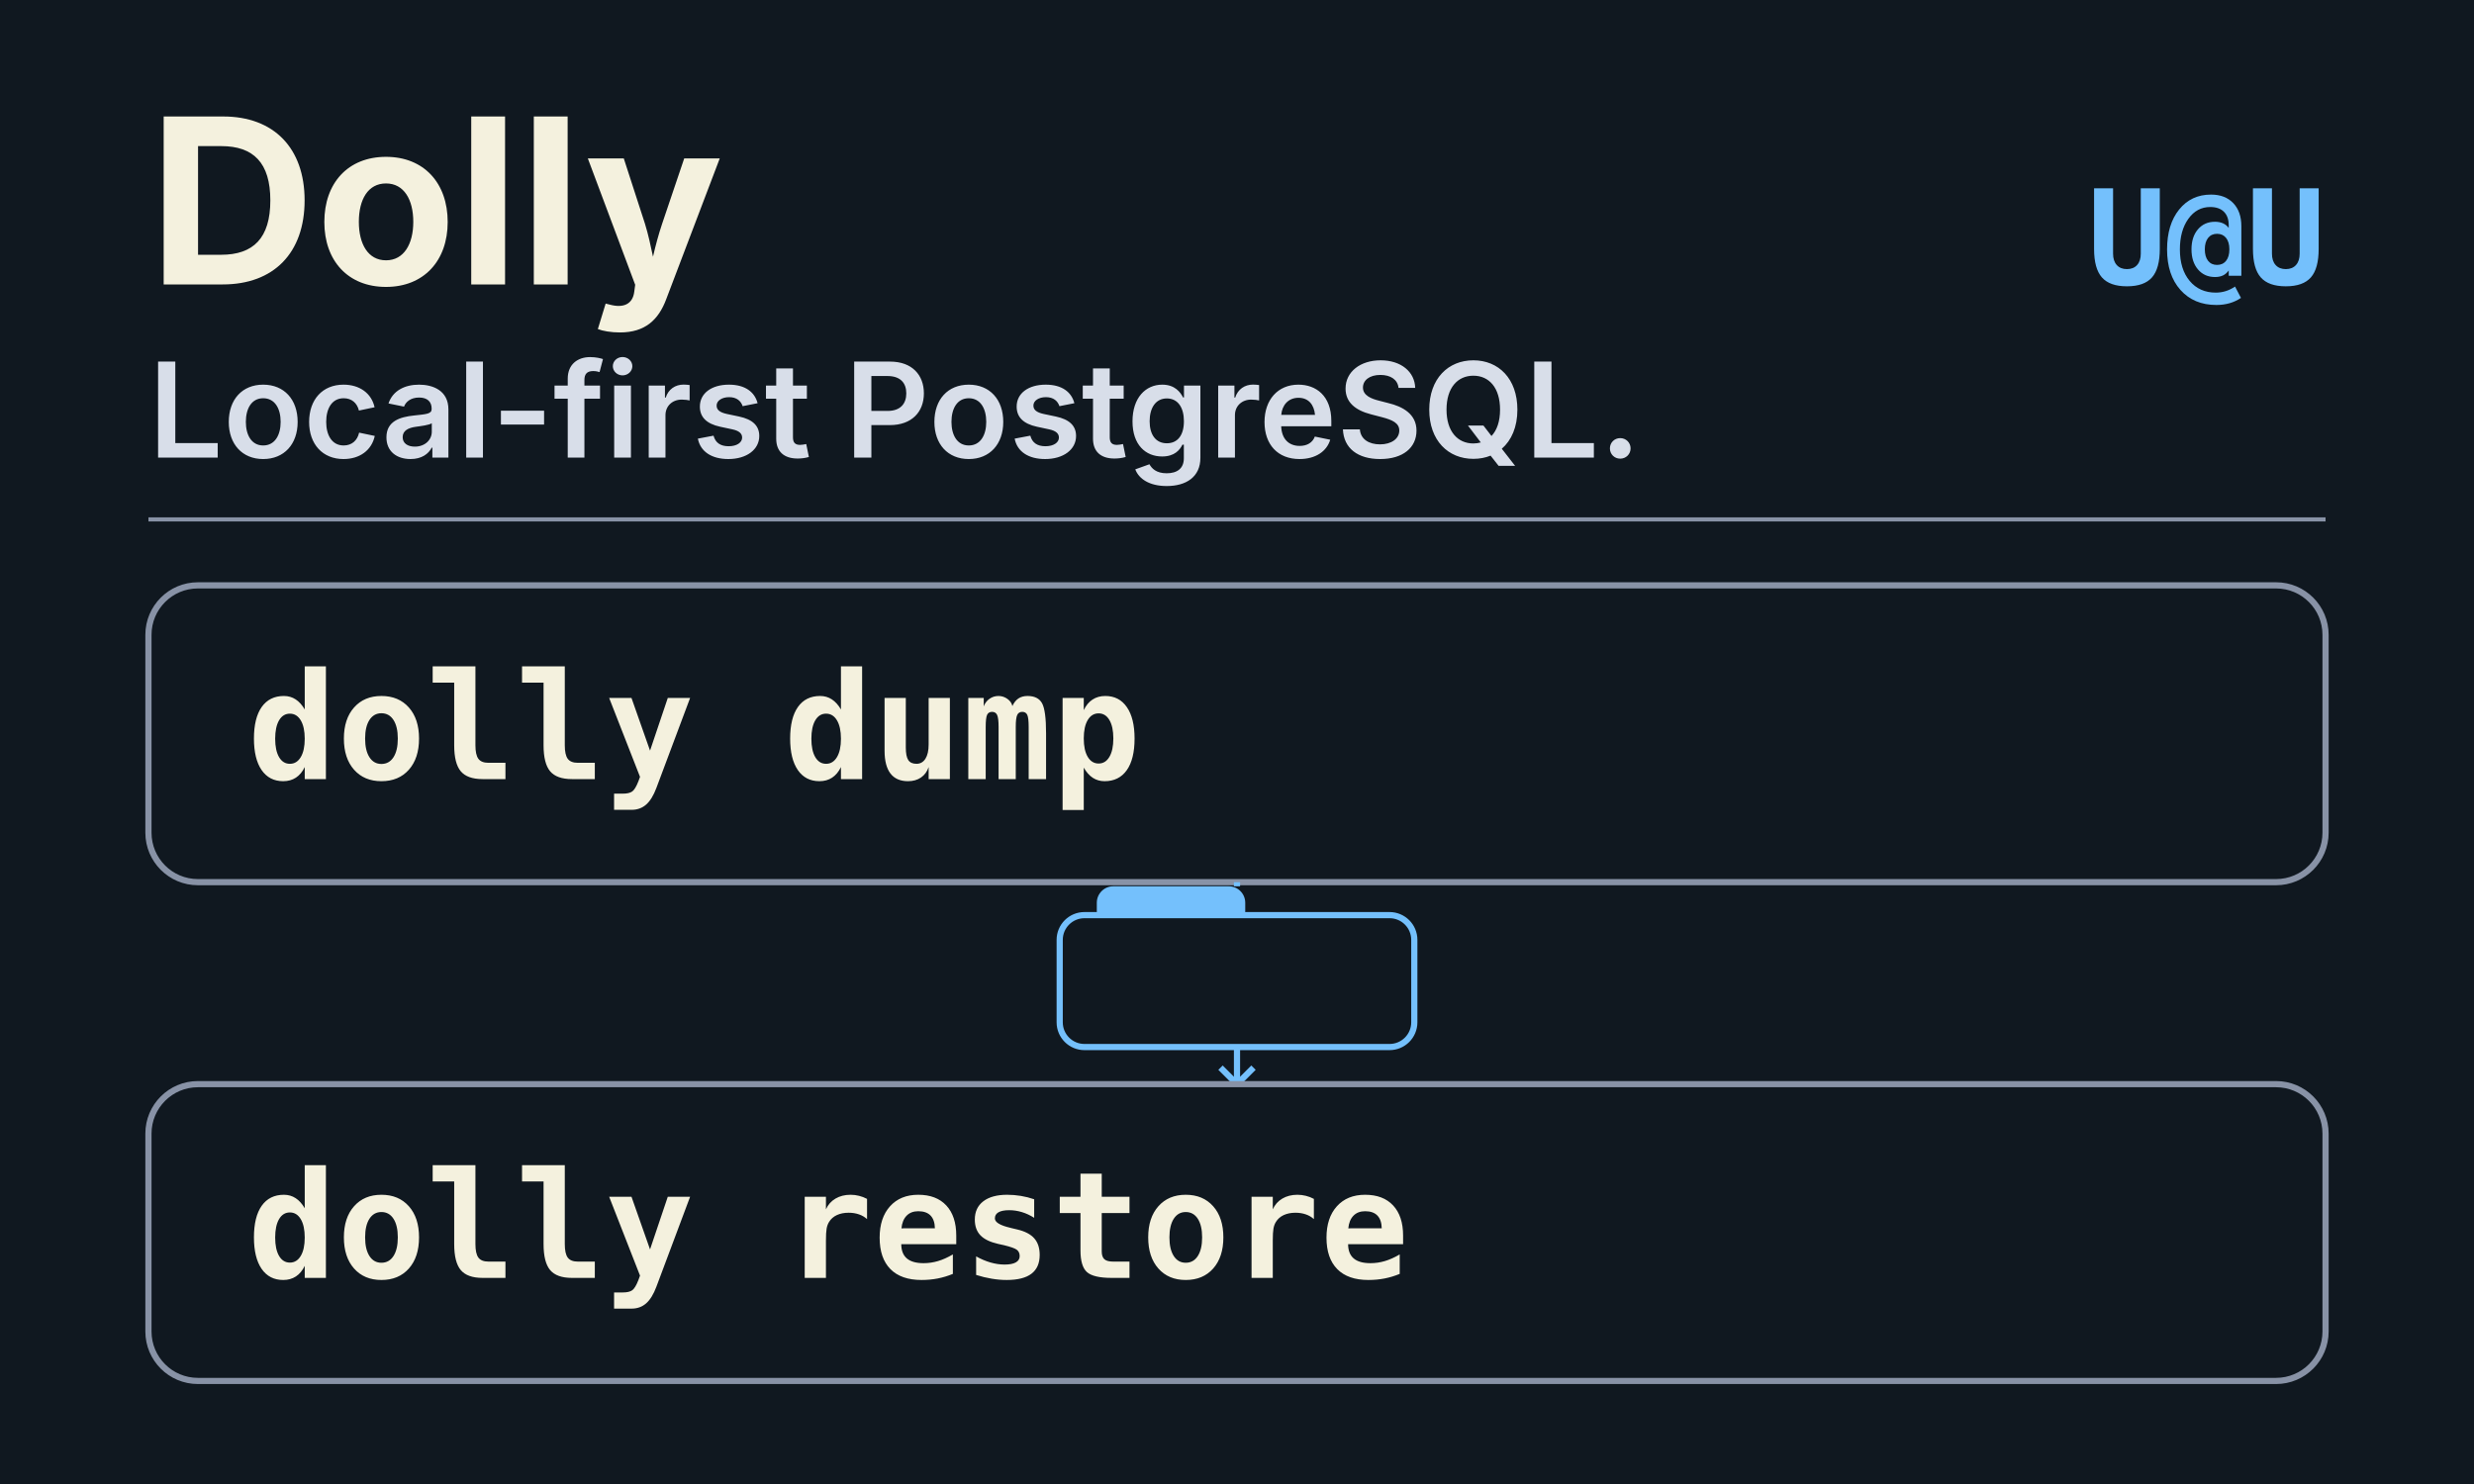
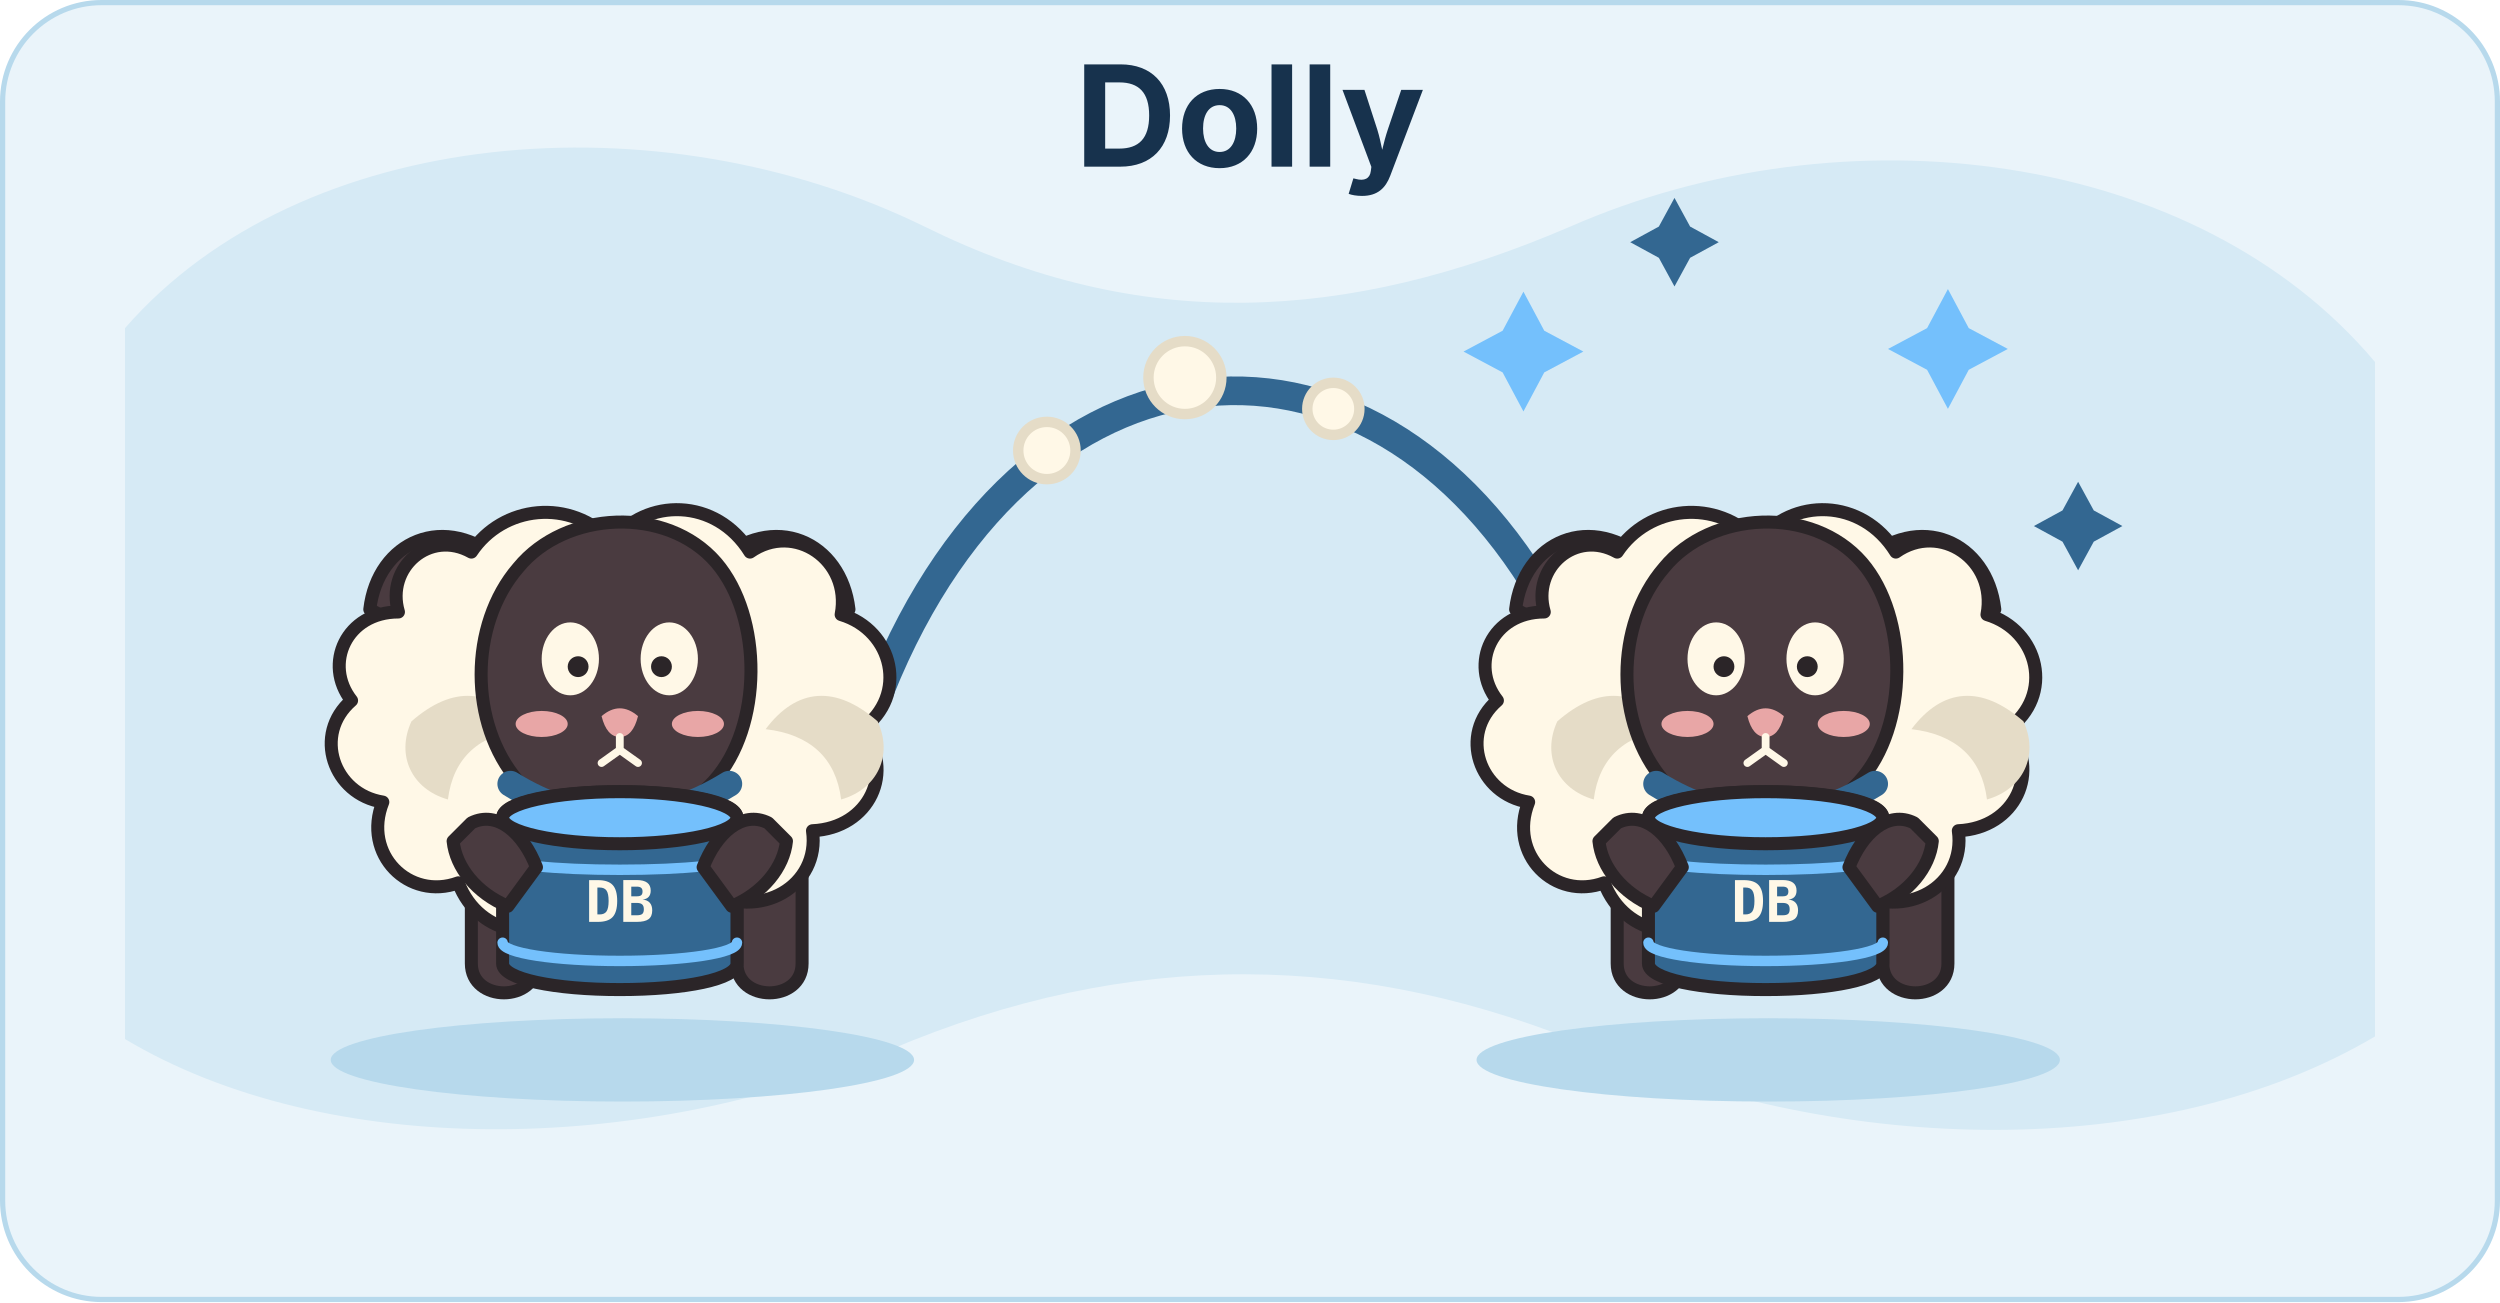
- <svg xmlns="http://www.w3.org/2000/svg" width="1200" height="720" viewBox="0 0 1200 720" role="img" aria-labelledby="title desc">
-   <rect x="0" y="0" width="1200" height="720" fill="#101820" />
-   <g id="identity">
-     <text x="72" y="138" fill="#F4F1DE" font-family="-apple-system, BlinkMacSystemFont, Segoe UI, sans-serif" font-size="112" font-weight="700">Dolly</text>
-     <text x="72" y="222" fill="#D8DEE9" font-family="-apple-system, BlinkMacSystemFont, Segoe UI, sans-serif" font-size="64" font-weight="600">Local-first PostgreSQL.</text>
-     <text x="1128" y="138" text-anchor="end" fill="#74C0FC" font-family="ui-monospace, SFMono-Regular, Menlo, monospace" font-size="64" font-weight="700">U@U</text>
-   </g>
-   <line x1="72" y1="252" x2="1128" y2="252" stroke="#8892A6" stroke-width="2" />
-   <g id="dump">
-     <rect x="72" y="284" width="1056" height="144" rx="24" fill="#101820" stroke="#8892A6" stroke-width="3" />
-     <text x="120" y="378" fill="#F4F1DE" font-family="ui-monospace, SFMono-Regular, Menlo, monospace" font-size="72" font-weight="600">dolly dump</text>
-   </g>
-   <g id="artifact-motif">
-     <line x1="600" y1="428" x2="600" y2="430" stroke="#74C0FC" stroke-width="3" />
-     <rect x="532" y="430" width="72" height="20" rx="8" fill="#74C0FC" />
-     <rect x="514" y="444" width="172" height="64" rx="12" fill="#101820" stroke="#74C0FC" stroke-width="3" />
-     <line x1="600" y1="508" x2="600" y2="526" stroke="#74C0FC" stroke-width="3" />
-     <polyline points="592,518 600,526 608,518" fill="none" stroke="#74C0FC" stroke-width="3" />
-   </g>
-   <g id="restore">
-     <rect x="72" y="526" width="1056" height="144" rx="24" fill="#101820" stroke="#8892A6" stroke-width="3" />
-     <text x="120" y="620" fill="#F4F1DE" font-family="ui-monospace, SFMono-Regular, Menlo, monospace" font-size="72" font-weight="600">dolly restore</text>
+ <svg xmlns="http://www.w3.org/2000/svg" width="960" height="500" viewBox="0 0 960 500" role="img" aria-labelledby="title desc">
+   <defs>
+     <g id="dolly-sheep" stroke="#2B2528" stroke-width="5" stroke-linecap="round" stroke-linejoin="round">
+       <path d="M61 190v50c0 15 25 15 25 0v-44M163 196v44c0 15 25 15 25 0v-50" fill="#4A3B40" />
+       <path d="M73 86C51 66 25 78 22 104c25 14 45 12 62-4M155 86c22-20 48-8 51 18-25 14-45 12-62-4" fill="#4A3B40" />
+       <path d="M61 82C45 73 28 88 33 105 13 105 4 125 15 139 0 152 8 175 27 178 19 198 37 216 56 209 64 230 89 233 103 219 118 235 145 231 151 212 172 224 195 210 192 189 214 188 224 166 211 150 229 137 223 112 203 106 207 85 185 70 168 82 155 61 128 61 115 78 99 61 73 64 61 82Z" fill="#FFF8E7" />
+       <path d="M38 147c16-14 31-13 43 3-17 2-27 11-29 27-14-4-20-17-14-30ZM174 150c12-16 27-17 43-3 6 13 0 26-14 30-2-16-12-25-29-27Z" fill="#E5DCC7" stroke="none" />
+       <path d="M79 88c18-22 57-24 76-2 18 21 18 63-1 84-19 21-56 21-75 0-19-22-19-60 0-82Z" fill="#4A3B40" />
+       <ellipse cx="99" cy="123" rx="11" ry="14" fill="#FFF8E7" stroke="none" />
+       <ellipse cx="137" cy="123" rx="11" ry="14" fill="#FFF8E7" stroke="none" />
+       <circle cx="102" cy="126" r="4" fill="#2B2528" stroke="none" />
+       <circle cx="134" cy="126" r="4" fill="#2B2528" stroke="none" />
+       <ellipse cx="88" cy="148" rx="10" ry="5" fill="#E8A6A6" stroke="none" />
+       <ellipse cx="148" cy="148" rx="10" ry="5" fill="#E8A6A6" stroke="none" />
+       <path d="M111 145q7-6 14 0-2 8-7 8t-7-8Z" fill="#E8A6A6" stroke="none" />
+       <path d="M118 153v5m0 0-7 5m7-5 7 5" fill="none" stroke="#FFF8E7" stroke-width="3" />
+       <path d="M76 171q42 26 84 0" fill="none" stroke="#336791" stroke-width="10" />
+       <path d="M73 184c0-6 20-10 45-10s45 4 45 10v56c0 6-20 10-45 10s-45-4-45-10Z" fill="#336791" />
+       <ellipse cx="118" cy="184" rx="45" ry="10" fill="#74C0FC" />
+       <path d="M73 199c0 3 20 5 45 5s45-2 45-5M73 232c0 4 20 7 45 7s45-3 45-7" fill="none" stroke="#74C0FC" stroke-width="4" />
+       <text x="118" y="224" fill="#FFF8E7" stroke="none" font-family="ui-monospace, SFMono-Regular, Menlo, Consolas, monospace" font-size="22" font-weight="700" text-anchor="middle">DB</text>
+       <path d="M61 186c10-5 20 4 25 17l-11 15c-12-5-20-15-21-25ZM175 186c-10-5-20 4-25 17l11 15c12-5 20-15 21-25Z" fill="#4A3B40" />
+     </g>
+   </defs>
+   <g id="scene">
+     <rect x="1" y="1" width="958" height="498" rx="38" fill="#EAF4FA" stroke="#B7D9EC" stroke-width="2" />
+     <path d="M48 126C116 48 253 37 355 87c83 41 162 37 248 0 105-46 240-30 309 52v259c-83 49-205 45-299 5-90-38-179-39-271 0-96 41-217 42-294-4Z" fill="#D6EAF5" />
+     <text x="480" y="64" fill="#17324D" font-family="system-ui, -apple-system, BlinkMacSystemFont, 'Segoe UI', sans-serif" font-size="54" font-weight="700" text-anchor="middle">Dolly</text>
+     <ellipse cx="239" cy="407" rx="112" ry="16" fill="#B7D9EC" />
+     <ellipse cx="679" cy="407" rx="112" ry="16" fill="#B7D9EC" />
+     <g id="duplication">
+       <path d="M338 265C397 118 537 112 602 247" fill="none" stroke="#336791" stroke-width="11" stroke-linecap="round" />
+       <circle cx="402" cy="173" r="11" fill="#FFF8E7" stroke="#E5DCC7" stroke-width="4" />
+       <circle cx="455" cy="145" r="14" fill="#FFF8E7" stroke="#E5DCC7" stroke-width="4" />
+       <circle cx="512" cy="157" r="10" fill="#FFF8E7" stroke="#E5DCC7" stroke-width="4" />
+       <path d="M585 112l8 15 15 8-15 8-8 15-8-15-15-8 15-8Z" fill="#74C0FC" />
+       <path d="M643 76l6 11 11 6-11 6-6 11-6-11-11-6 11-6Z" fill="#336791" />
+       <path d="M748 111l8 15 15 8-15 8-8 15-8-15-15-8 15-8Z" fill="#74C0FC" />
+       <path d="M798 185l6 11 11 6-11 6-6 11-6-11-11-6 11-6Z" fill="#336791" />
+     </g>
+     <use href="#dolly-sheep" transform="translate(120 130)" />
+     <use href="#dolly-sheep" transform="translate(560 130)" />
  </g>
</svg>
